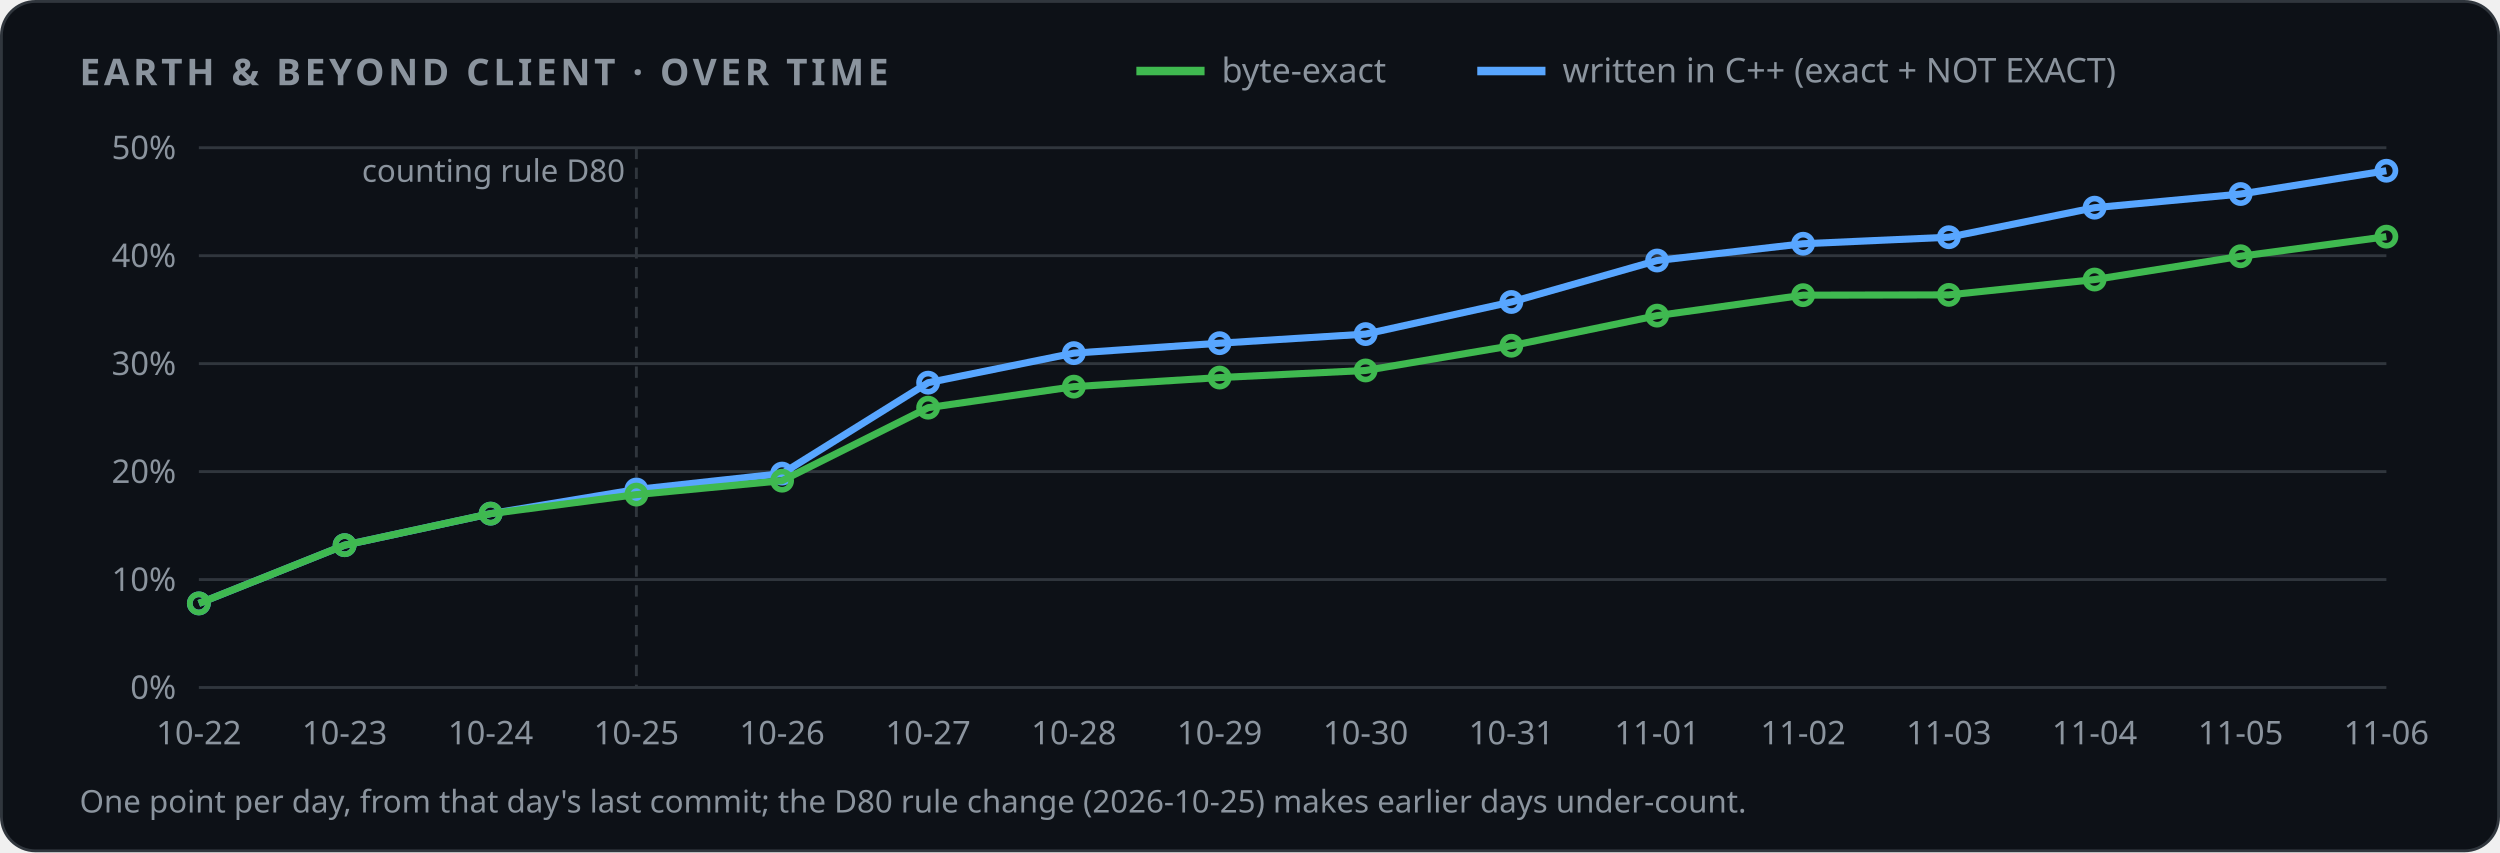
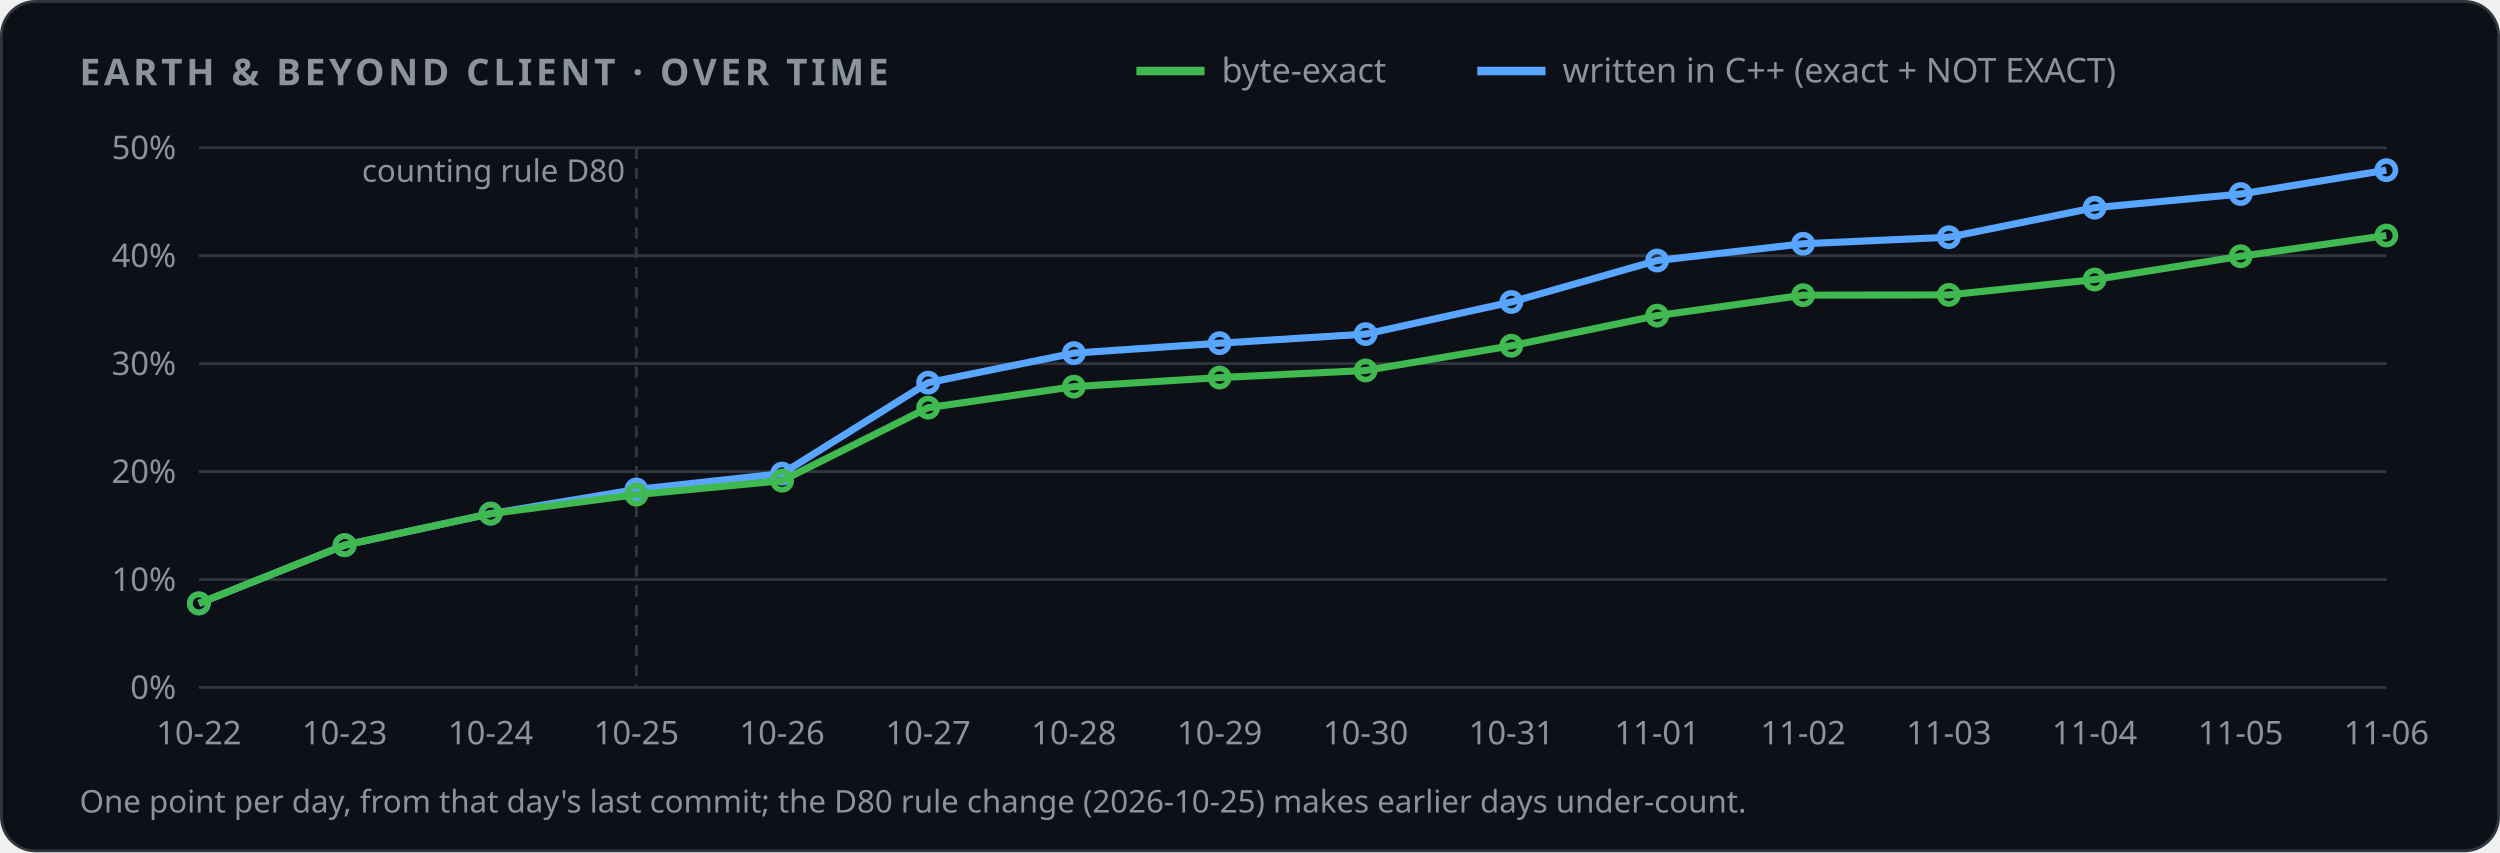
<svg xmlns="http://www.w3.org/2000/svg" width="880" height="300" viewBox="0 0 880 300" role="img" aria-labelledby="title desc">
  <style>
    .card { fill: #0d1117; stroke: #30363d; } .strong { fill: #f0f6fc; } .muted { fill: #8b949e; }
    .grid { stroke: #30363d; } .up { fill: #3fb950; } .down { fill: #f85149; }
    .s-exact { fill: #3fb950; } .s-notexact { fill: #d29922; } .s-stub { fill: #a371f7; }
    .s-third { fill: #238636; } .s-linker { fill: #1b4d2b; } .s-unattr { fill: #30363d; }
    .l-exact { stroke: #3fb950; } .l-written { stroke: #58a6ff; }
    @media (prefers-color-scheme: light) {
      .card { fill: #ffffff; stroke: #d0d7de; } .strong { fill: #1f2328; } .muted { fill: #59636e; }
      .grid { stroke: #d0d7de; } .up { fill: #1a7f37; } .down { fill: #cf222e; }
      .s-exact { fill: #1a7f37; } .s-third { fill: #4ac26b; } .s-linker { fill: #aceebb; } .s-unattr { fill: #d0d7de; }
      .l-exact { stroke: #1a7f37; } .l-written { stroke: #0969da; }
    }
  </style>
  <rect class="card" x="0.5" y="0.5" width="879" height="299" rx="12" />
  <g font-family="-apple-system,BlinkMacSystemFont,'Segoe UI','Noto Sans',Helvetica,Arial,sans-serif">
    <text x="28" y="30" class="muted" font-size="13" font-weight="600" letter-spacing="1.3">EARTH &amp; BEYOND CLIENT · OVER TIME</text>
    <line x1="400" x2="424" y1="25" y2="25" class="l-exact" stroke-width="3" />
    <text x="430" y="29" class="muted" font-size="12">byte-exact</text>
    <line x1="520" x2="544" y1="25" y2="25" class="l-written" stroke-width="3" />
    <text x="550" y="29" class="muted" font-size="12">written in C++ (exact + NOT EXACT)</text>
    <line x1="70" x2="840" y1="242.0" y2="242.0" class="grid" />
    <text x="62" y="246.0" class="muted" font-size="11.5" text-anchor="end">0%</text>
    <line x1="70" x2="840" y1="204.0" y2="204.0" class="grid" />
    <text x="62" y="208.0" class="muted" font-size="11.5" text-anchor="end">10%</text>
    <line x1="70" x2="840" y1="166.0" y2="166.0" class="grid" />
    <text x="62" y="170.0" class="muted" font-size="11.5" text-anchor="end">20%</text>
    <line x1="70" x2="840" y1="128.0" y2="128.0" class="grid" />
    <text x="62" y="132.0" class="muted" font-size="11.5" text-anchor="end">30%</text>
    <line x1="70" x2="840" y1="90.0" y2="90.0" class="grid" />
    <text x="62" y="94.0" class="muted" font-size="11.5" text-anchor="end">40%</text>
    <line x1="70" x2="840" y1="52.0" y2="52.0" class="grid" />
    <text x="62" y="56.0" class="muted" font-size="11.5" text-anchor="end">50%</text>
    <text x="70.0" y="262" class="muted" font-size="11.5" text-anchor="middle">10-22</text>
    <text x="121.3" y="262" class="muted" font-size="11.5" text-anchor="middle">10-23</text>
    <text x="172.7" y="262" class="muted" font-size="11.5" text-anchor="middle">10-24</text>
    <text x="224.0" y="262" class="muted" font-size="11.5" text-anchor="middle">10-25</text>
    <text x="275.3" y="262" class="muted" font-size="11.5" text-anchor="middle">10-26</text>
    <text x="326.7" y="262" class="muted" font-size="11.5" text-anchor="middle">10-27</text>
    <text x="378.0" y="262" class="muted" font-size="11.5" text-anchor="middle">10-28</text>
    <text x="429.3" y="262" class="muted" font-size="11.5" text-anchor="middle">10-29</text>
    <text x="480.7" y="262" class="muted" font-size="11.5" text-anchor="middle">10-30</text>
    <text x="532.0" y="262" class="muted" font-size="11.5" text-anchor="middle">10-31</text>
    <text x="583.3" y="262" class="muted" font-size="11.5" text-anchor="middle">11-01</text>
    <text x="634.7" y="262" class="muted" font-size="11.5" text-anchor="middle">11-02</text>
    <text x="686.0" y="262" class="muted" font-size="11.5" text-anchor="middle">11-03</text>
    <text x="737.3" y="262" class="muted" font-size="11.5" text-anchor="middle">11-04</text>
    <text x="788.7" y="262" class="muted" font-size="11.5" text-anchor="middle">11-05</text>
    <text x="840.0" y="262" class="muted" font-size="11.5" text-anchor="middle">11-06</text>
    <line x1="224.0" x2="224.0" y1="52" y2="242" class="grid" stroke-dasharray="4 3" />
    <text x="220.0" y="64" class="muted" font-size="11" text-anchor="end">counting rule D80</text>
-     <polyline points="70.0,212.4 121.3,191.9 172.7,180.8 224.0,172.3 275.3,166.7 326.7,134.7 378.0,124.3 429.3,120.8 480.7,117.6 532.0,106.3 583.3,91.7 634.7,85.8 686.0,83.5 737.3,73.1 788.7,68.3 840.0,60.1" fill="none" class="l-written" stroke-width="2.5" stroke-linejoin="round" />
+     <polyline points="70.0,212.4 121.3,191.9 172.7,180.8 224.0,172.3 275.3,166.7 326.7,134.7 378.0,124.3 429.3,120.8 480.7,117.6 532.0,106.3 583.3,91.7 634.7,85.8 686.0,83.5 737.3,73.1 788.7,68.3 840.0,59.9" fill="none" class="l-written" stroke-width="2.5" stroke-linejoin="round" />
    <circle cx="70.0" cy="212.4" r="3.2" class="l-written" fill="none" stroke-width="2" />
    <circle cx="121.3" cy="191.9" r="3.2" class="l-written" fill="none" stroke-width="2" />
    <circle cx="172.7" cy="180.8" r="3.2" class="l-written" fill="none" stroke-width="2" />
    <circle cx="224.0" cy="172.3" r="3.2" class="l-written" fill="none" stroke-width="2" />
    <circle cx="275.3" cy="166.7" r="3.2" class="l-written" fill="none" stroke-width="2" />
    <circle cx="326.7" cy="134.7" r="3.2" class="l-written" fill="none" stroke-width="2" />
    <circle cx="378.0" cy="124.3" r="3.2" class="l-written" fill="none" stroke-width="2" />
    <circle cx="429.3" cy="120.8" r="3.2" class="l-written" fill="none" stroke-width="2" />
    <circle cx="480.7" cy="117.6" r="3.2" class="l-written" fill="none" stroke-width="2" />
    <circle cx="532.0" cy="106.3" r="3.2" class="l-written" fill="none" stroke-width="2" />
    <circle cx="583.3" cy="91.7" r="3.2" class="l-written" fill="none" stroke-width="2" />
    <circle cx="634.7" cy="85.8" r="3.2" class="l-written" fill="none" stroke-width="2" />
    <circle cx="686.0" cy="83.5" r="3.2" class="l-written" fill="none" stroke-width="2" />
    <circle cx="737.3" cy="73.1" r="3.2" class="l-written" fill="none" stroke-width="2" />
    <circle cx="788.7" cy="68.3" r="3.2" class="l-written" fill="none" stroke-width="2" />
-     <circle cx="840.0" cy="60.1" r="3.2" class="l-written" fill="none" stroke-width="2" />
-     <polyline points="70.0,212.4 121.3,191.9 172.7,180.8 224.0,174.1 275.3,169.2 326.7,143.5 378.0,136.1 429.3,132.9 480.7,130.4 532.0,121.7 583.3,111.1 634.7,103.9 686.0,103.8 737.3,98.4 788.7,90.2 840.0,83.3" fill="none" class="l-exact" stroke-width="2.5" stroke-linejoin="round" />
+     <circle cx="840.0" cy="59.9" r="3.2" class="l-written" fill="none" stroke-width="2" />
+     <polyline points="70.0,212.4 121.3,191.9 172.7,180.8 224.0,174.1 275.3,169.2 326.7,143.5 378.0,136.1 429.3,132.9 480.7,130.4 532.0,121.7 583.3,111.1 634.7,103.9 686.0,103.8 737.3,98.4 788.7,90.2 840.0,82.9" fill="none" class="l-exact" stroke-width="2.5" stroke-linejoin="round" />
    <circle cx="70.0" cy="212.4" r="3.2" class="l-exact" fill="none" stroke-width="2" />
    <circle cx="121.3" cy="191.9" r="3.2" class="l-exact" fill="none" stroke-width="2" />
    <circle cx="172.7" cy="180.8" r="3.2" class="l-exact" fill="none" stroke-width="2" />
    <circle cx="224.0" cy="174.1" r="3.2" class="l-exact" fill="none" stroke-width="2" />
    <circle cx="275.3" cy="169.2" r="3.2" class="l-exact" fill="none" stroke-width="2" />
    <circle cx="326.7" cy="143.5" r="3.2" class="l-exact" fill="none" stroke-width="2" />
    <circle cx="378.0" cy="136.1" r="3.2" class="l-exact" fill="none" stroke-width="2" />
    <circle cx="429.3" cy="132.9" r="3.2" class="l-exact" fill="none" stroke-width="2" />
    <circle cx="480.7" cy="130.4" r="3.2" class="l-exact" fill="none" stroke-width="2" />
    <circle cx="532.0" cy="121.7" r="3.2" class="l-exact" fill="none" stroke-width="2" />
    <circle cx="583.3" cy="111.1" r="3.2" class="l-exact" fill="none" stroke-width="2" />
    <circle cx="634.7" cy="103.9" r="3.2" class="l-exact" fill="none" stroke-width="2" />
    <circle cx="686.0" cy="103.8" r="3.2" class="l-exact" fill="none" stroke-width="2" />
    <circle cx="737.3" cy="98.4" r="3.2" class="l-exact" fill="none" stroke-width="2" />
    <circle cx="788.7" cy="90.2" r="3.2" class="l-exact" fill="none" stroke-width="2" />
-     <circle cx="840.0" cy="83.3" r="3.2" class="l-exact" fill="none" stroke-width="2" />
+     <circle cx="840.0" cy="82.9" r="3.2" class="l-exact" fill="none" stroke-width="2" />
    <text x="28" y="286" class="muted" font-size="11">One point per day, from that day's last commit; the D80 rule change (2026-10-25) makes earlier days under-count.</text>
  </g>
</svg>
